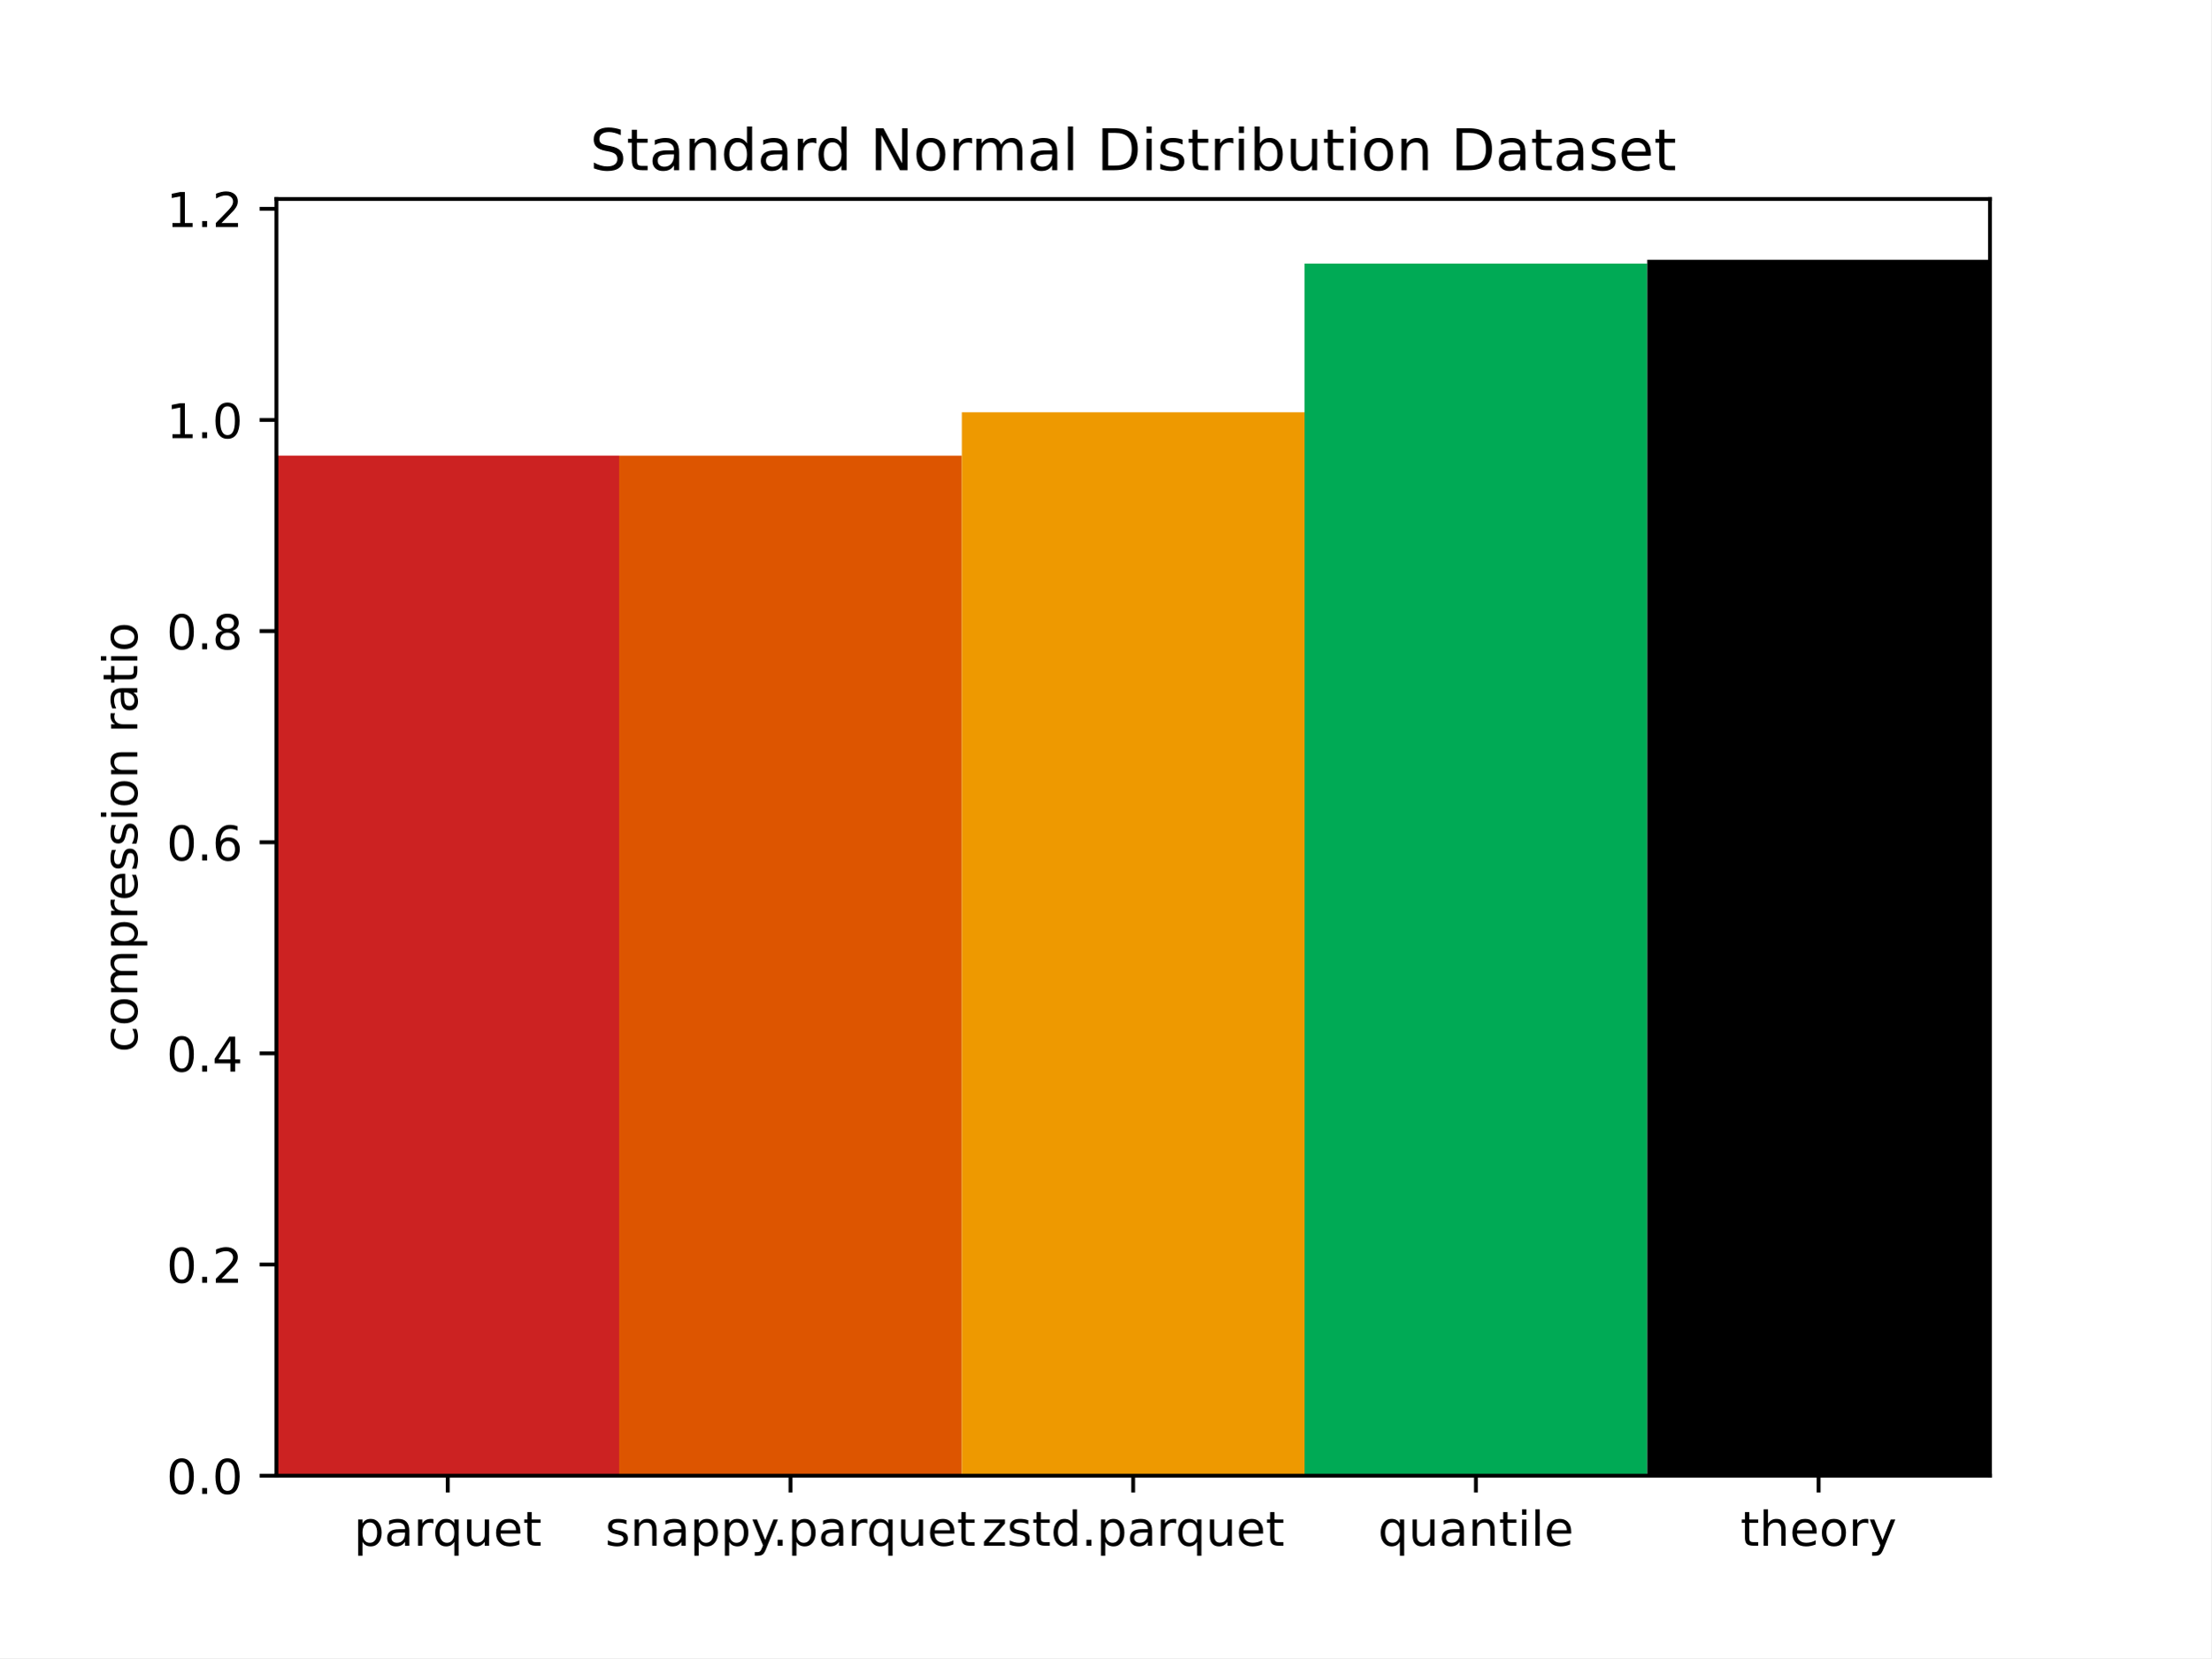
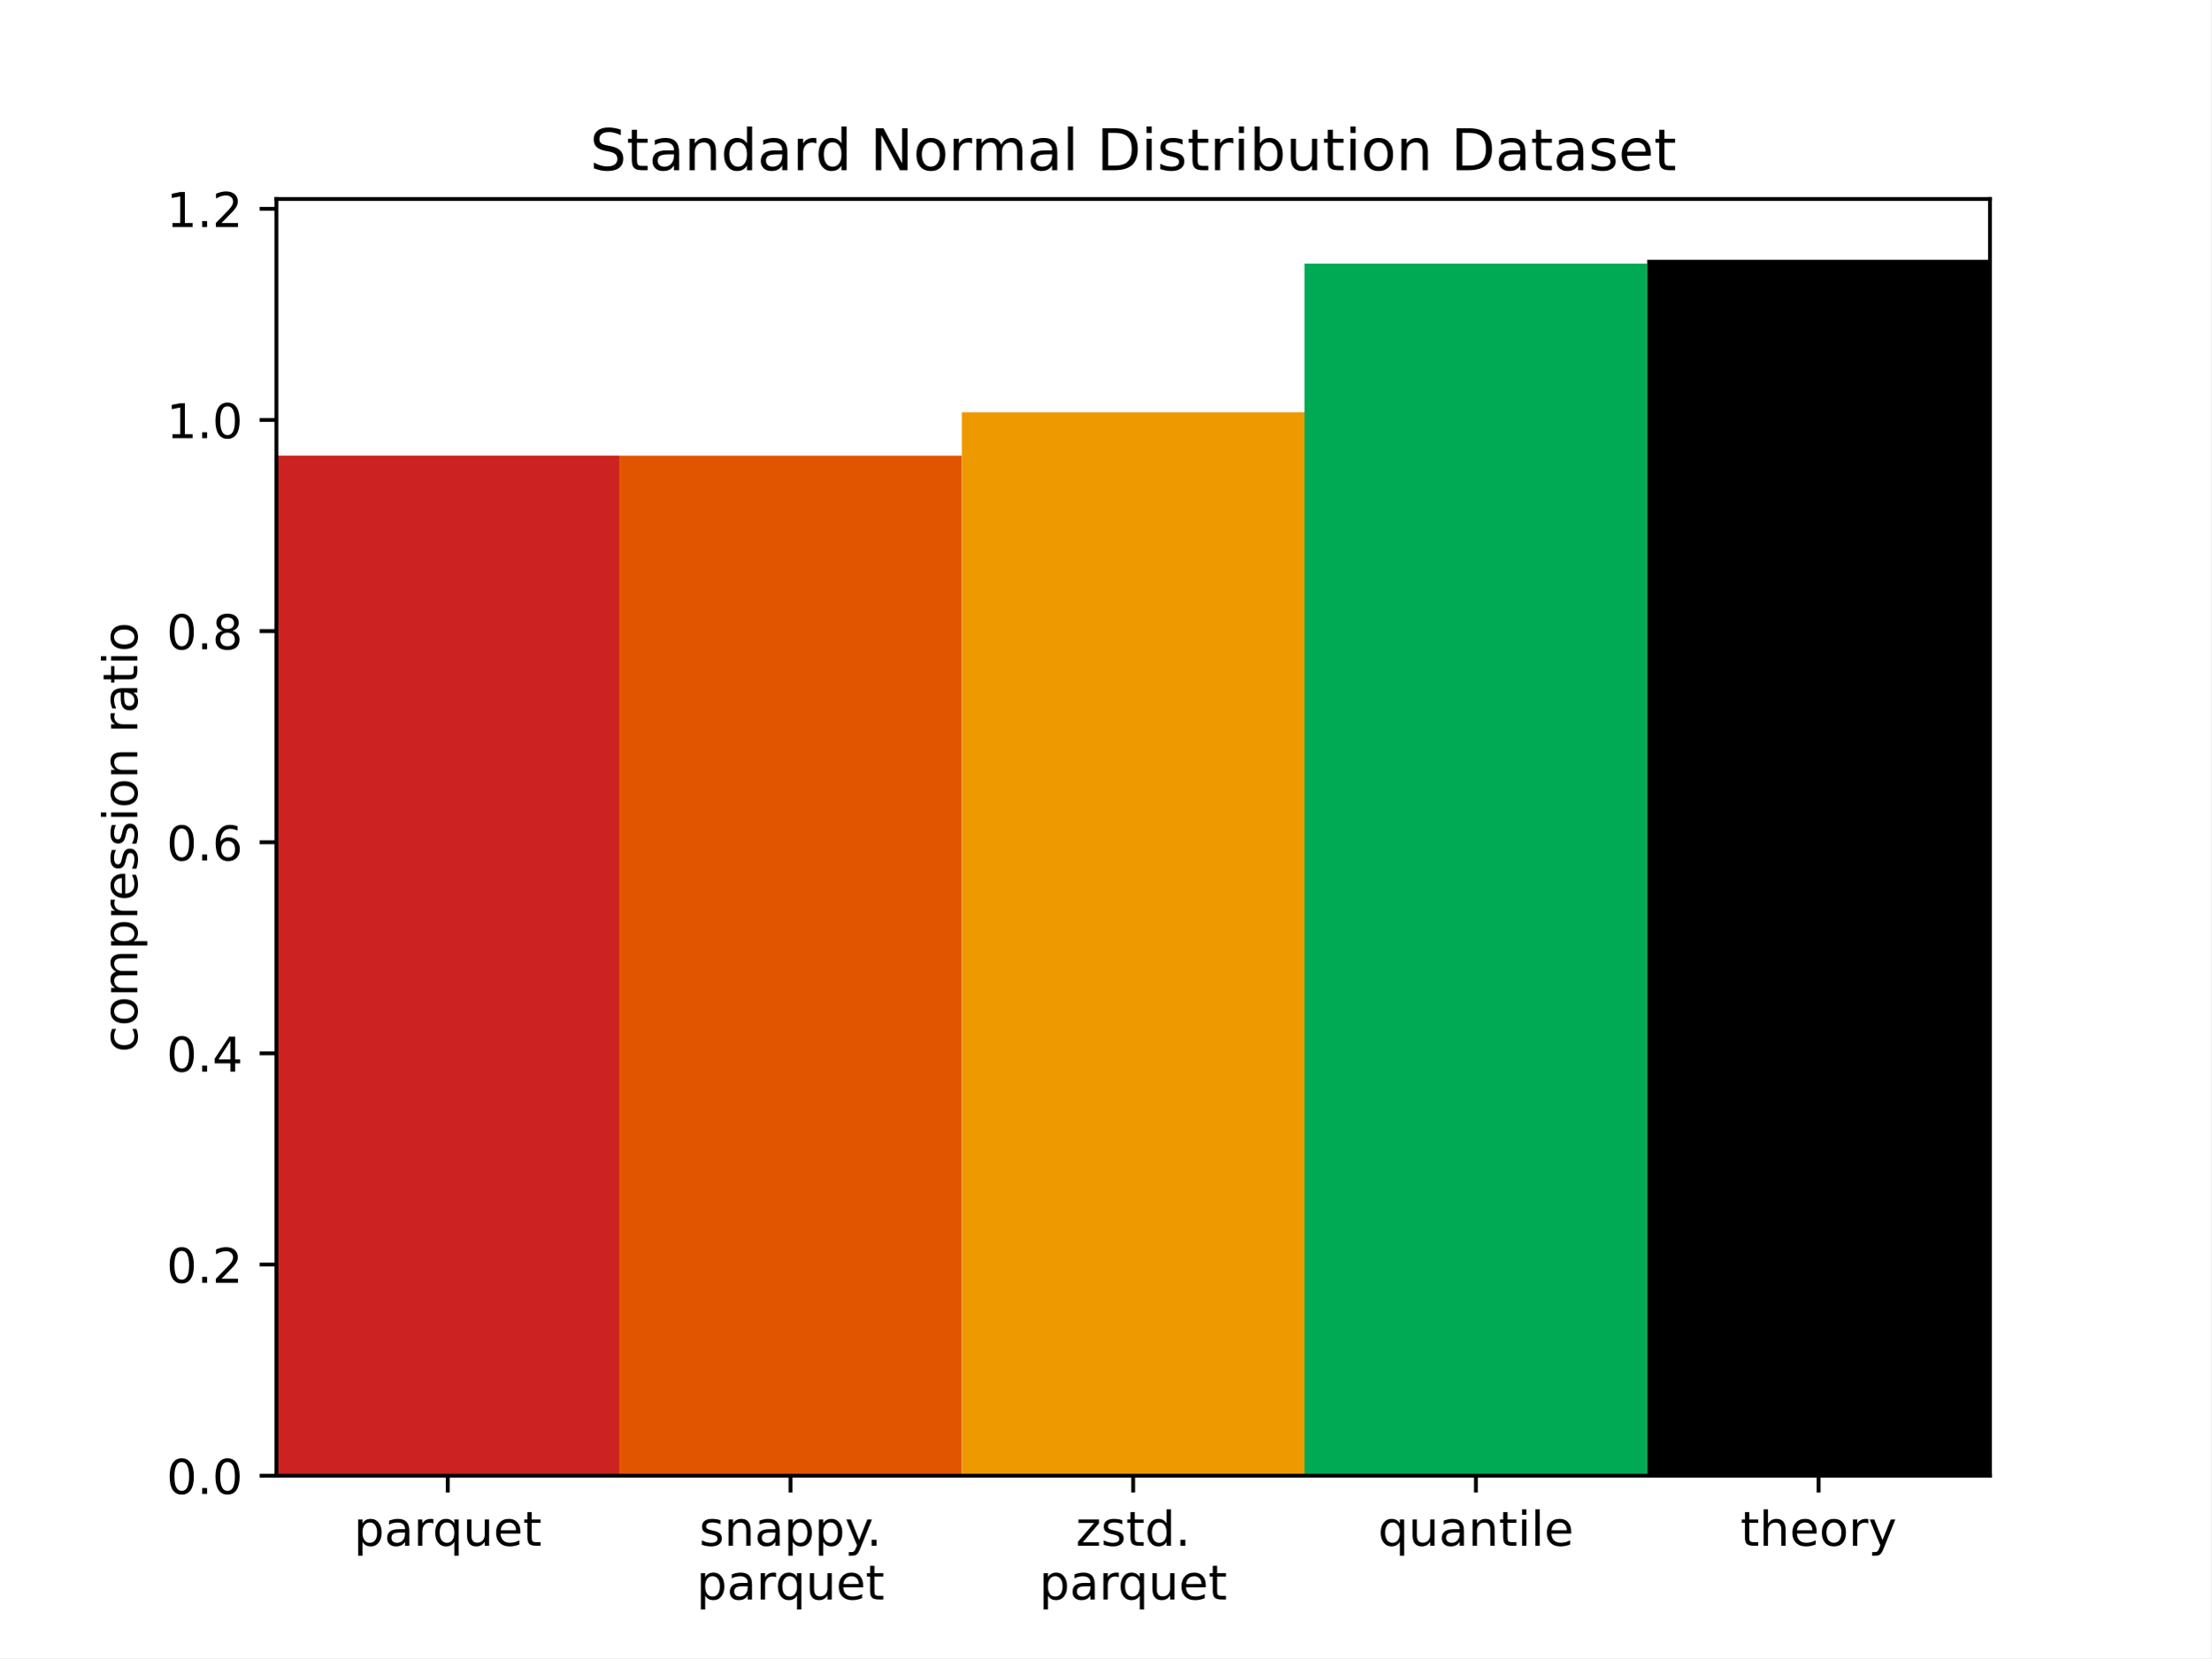
<svg xmlns="http://www.w3.org/2000/svg" xmlns:xlink="http://www.w3.org/1999/xlink" height="345.6pt" version="1.1" viewBox="0 0 460.8 345.6" width="460.8pt">
  <defs>
    <style type="text/css">*{stroke-linecap:butt;stroke-linejoin:round;}</style>
  </defs>
  <g id="figure_1">
    <g id="patch_1">
      <path d="M 0 345.6  L 460.8 345.6  L 460.8 0  L 0 0  z " style="fill:#ffffff;" />
    </g>
    <g id="axes_1">
      <g id="patch_2">
        <path d="M 57.6 307.584  L 414.72 307.584  L 414.72 41.472  L 57.6 41.472  z " style="fill:#ffffff;" />
      </g>
      <g id="patch_3">
-         <path clip-path="url(#p493ac0813d)" d="M 57.6 307.584  L 129.024 307.584  L 129.024 94.965  L 57.6 94.965  z " style="fill:#cc2222;" />
+         <path clip-path="url(#pa36505d671)" d="M 57.6 307.584  L 129.024 307.584  L 129.024 94.965  L 57.6 94.965  z " style="fill:#cc2222;" />
      </g>
      <g id="patch_4">
-         <path clip-path="url(#p493ac0813d)" d="M 129.024 307.584  L 200.448 307.584  L 200.448 94.976  L 129.024 94.976  z " style="fill:#dd5500;" />
+         <path clip-path="url(#pa36505d671)" d="M 129.024 307.584  L 200.448 307.584  L 200.448 94.976  L 129.024 94.976  z " style="fill:#e25500;" />
      </g>
      <g id="patch_5">
-         <path clip-path="url(#p493ac0813d)" d="M 200.448 307.584  L 271.872 307.584  L 271.872 85.926  L 200.448 85.926  z " style="fill:#ee9900;" />
+         <path clip-path="url(#pa36505d671)" d="M 200.448 307.584  L 271.872 307.584  L 271.872 85.926  L 200.448 85.926  z " style="fill:#ee9900;" />
      </g>
      <g id="patch_6">
-         <path clip-path="url(#p493ac0813d)" d="M 271.872 307.584  L 343.296 307.584  L 343.296 54.935  L 271.872 54.935  z " style="fill:#00aa55;" />
+         <path clip-path="url(#pa36505d671)" d="M 271.872 307.584  L 343.296 307.584  L 343.296 54.935  L 271.872 54.935  z " style="fill:#00aa55;" />
      </g>
      <g id="patch_7">
-         <path clip-path="url(#p493ac0813d)" d="M 343.296 307.584  L 414.72 307.584  L 414.72 54.144  L 343.296 54.144  z " />
+         <path clip-path="url(#pa36505d671)" d="M 343.296 307.584  L 414.72 307.584  L 414.72 54.144  L 343.296 54.144  z " />
      </g>
      <g id="matplotlib.axis_1">
        <g id="xtick_1">
          <g id="line2d_1">
            <defs>
-               <path d="M 0 0  L 0 3.5  " id="m057d78d109" style="stroke:#000000;stroke-width:0.8;" />
+               <path d="M 0 0  L 0 3.5  " id="m74cb3cf1ca" style="stroke:#000000;stroke-width:0.8;" />
            </defs>
            <g>
-               <use style="stroke:#000000;stroke-width:0.8;" x="93.312" xlink:href="#m057d78d109" y="307.584" />
+               <use style="stroke:#000000;stroke-width:0.8;" x="93.312" xlink:href="#m74cb3cf1ca" y="307.584" />
            </g>
          </g>
          <g id="text_1">
            <g transform="translate(73.72606 322.1824)scale(0.1 -0.1)">
              <defs>
                <path d="M 18.109 8.203  L 18.109 -20.797  L 9.078 -20.797  L 9.078 54.688  L 18.109 54.688  L 18.109 46.391  Q 20.953 51.266 25.266 53.625  Q 29.594 56 35.594 56  Q 45.562 56 51.781 48.094  Q 58.016 40.188 58.016 27.297  Q 58.016 14.406 51.781 6.484  Q 45.562 -1.422 35.594 -1.422  Q 29.594 -1.422 25.266 0.953  Q 20.953 3.328 18.109 8.203  z M 48.688 27.297  Q 48.688 37.203 44.609 42.844  Q 40.531 48.484 33.406 48.484  Q 26.266 48.484 22.188 42.844  Q 18.109 37.203 18.109 27.297  Q 18.109 17.391 22.188 11.75  Q 26.266 6.109 33.406 6.109  Q 40.531 6.109 44.609 11.75  Q 48.688 17.391 48.688 27.297  z " id="DejaVuSans-112" />
                <path d="M 34.281 27.484  Q 23.391 27.484 19.188 25  Q 14.984 22.516 14.984 16.5  Q 14.984 11.719 18.141 8.906  Q 21.297 6.109 26.703 6.109  Q 34.188 6.109 38.703 11.406  Q 43.219 16.703 43.219 25.484  L 43.219 27.484  z M 52.203 31.203  L 52.203 0  L 43.219 0  L 43.219 8.297  Q 40.141 3.328 35.547 0.953  Q 30.953 -1.422 24.312 -1.422  Q 15.922 -1.422 10.953 3.297  Q 6 8.016 6 15.922  Q 6 25.141 12.172 29.828  Q 18.359 34.516 30.609 34.516  L 43.219 34.516  L 43.219 35.406  Q 43.219 41.609 39.141 45  Q 35.062 48.391 27.688 48.391  Q 23 48.391 18.547 47.266  Q 14.109 46.141 10.016 43.891  L 10.016 52.203  Q 14.938 54.109 19.578 55.047  Q 24.219 56 28.609 56  Q 40.484 56 46.344 49.844  Q 52.203 43.703 52.203 31.203  z " id="DejaVuSans-97" />
                <path d="M 41.109 46.297  Q 39.594 47.172 37.812 47.578  Q 36.031 48 33.891 48  Q 26.266 48 22.188 43.047  Q 18.109 38.094 18.109 28.812  L 18.109 0  L 9.078 0  L 9.078 54.688  L 18.109 54.688  L 18.109 46.188  Q 20.953 51.172 25.484 53.578  Q 30.031 56 36.531 56  Q 37.453 56 38.578 55.875  Q 39.703 55.766 41.062 55.516  z " id="DejaVuSans-114" />
                <path d="M 14.797 27.297  Q 14.797 17.391 18.875 11.75  Q 22.953 6.109 30.078 6.109  Q 37.203 6.109 41.297 11.75  Q 45.406 17.391 45.406 27.297  Q 45.406 37.203 41.297 42.844  Q 37.203 48.484 30.078 48.484  Q 22.953 48.484 18.875 42.844  Q 14.797 37.203 14.797 27.297  z M 45.406 8.203  Q 42.578 3.328 38.25 0.953  Q 33.938 -1.422 27.875 -1.422  Q 17.969 -1.422 11.734 6.484  Q 5.516 14.406 5.516 27.297  Q 5.516 40.188 11.734 48.094  Q 17.969 56 27.875 56  Q 33.938 56 38.25 53.625  Q 42.578 51.266 45.406 46.391  L 45.406 54.688  L 54.391 54.688  L 54.391 -20.797  L 45.406 -20.797  z " id="DejaVuSans-113" />
                <path d="M 8.5 21.578  L 8.5 54.688  L 17.484 54.688  L 17.484 21.922  Q 17.484 14.156 20.5 10.266  Q 23.531 6.391 29.594 6.391  Q 36.859 6.391 41.078 11.031  Q 45.312 15.672 45.312 23.688  L 45.312 54.688  L 54.297 54.688  L 54.297 0  L 45.312 0  L 45.312 8.406  Q 42.047 3.422 37.719 1  Q 33.406 -1.422 27.688 -1.422  Q 18.266 -1.422 13.375 4.438  Q 8.5 10.297 8.5 21.578  z M 31.109 56  z " id="DejaVuSans-117" />
                <path d="M 56.203 29.594  L 56.203 25.203  L 14.891 25.203  Q 15.484 15.922 20.484 11.062  Q 25.484 6.203 34.422 6.203  Q 39.594 6.203 44.453 7.469  Q 49.312 8.734 54.109 11.281  L 54.109 2.781  Q 49.266 0.734 44.188 -0.344  Q 39.109 -1.422 33.891 -1.422  Q 20.797 -1.422 13.156 6.188  Q 5.516 13.812 5.516 26.812  Q 5.516 40.234 12.766 48.109  Q 20.016 56 32.328 56  Q 43.359 56 49.781 48.891  Q 56.203 41.797 56.203 29.594  z M 47.219 32.234  Q 47.125 39.594 43.094 43.984  Q 39.062 48.391 32.422 48.391  Q 24.906 48.391 20.391 44.141  Q 15.875 39.891 15.188 32.172  z " id="DejaVuSans-101" />
                <path d="M 18.312 70.219  L 18.312 54.688  L 36.812 54.688  L 36.812 47.703  L 18.312 47.703  L 18.312 18.016  Q 18.312 11.328 20.141 9.422  Q 21.969 7.516 27.594 7.516  L 36.812 7.516  L 36.812 0  L 27.594 0  Q 17.188 0 13.234 3.875  Q 9.281 7.766 9.281 18.016  L 9.281 47.703  L 2.688 47.703  L 2.688 54.688  L 9.281 54.688  L 9.281 70.219  z " id="DejaVuSans-116" />
              </defs>
              <use xlink:href="#DejaVuSans-112" />
              <use x="63.477" xlink:href="#DejaVuSans-97" />
              <use x="124.756" xlink:href="#DejaVuSans-114" />
              <use x="164.119" xlink:href="#DejaVuSans-113" />
              <use x="227.596" xlink:href="#DejaVuSans-117" />
              <use x="290.975" xlink:href="#DejaVuSans-101" />
              <use x="352.498" xlink:href="#DejaVuSans-116" />
            </g>
          </g>
        </g>
        <g id="xtick_2">
          <g id="line2d_2">
            <g>
-               <use style="stroke:#000000;stroke-width:0.8;" x="164.736" xlink:href="#m057d78d109" y="307.584" />
+               <use style="stroke:#000000;stroke-width:0.8;" x="164.736" xlink:href="#m74cb3cf1ca" y="307.584" />
            </g>
          </g>
          <g id="text_2">
-             <g transform="translate(126.1282 322.1824)scale(0.1 -0.1)">
+             <g transform="translate(145.7141 322.1824)scale(0.1 -0.1)">
              <defs>
                <path d="M 44.281 53.078  L 44.281 44.578  Q 40.484 46.531 36.375 47.5  Q 32.281 48.484 27.875 48.484  Q 21.188 48.484 17.844 46.438  Q 14.5 44.391 14.5 40.281  Q 14.5 37.156 16.891 35.375  Q 19.281 33.594 26.516 31.984  L 29.594 31.297  Q 39.156 29.25 43.188 25.516  Q 47.219 21.781 47.219 15.094  Q 47.219 7.469 41.188 3.016  Q 35.156 -1.422 24.609 -1.422  Q 20.219 -1.422 15.453 -0.562  Q 10.688 0.297 5.422 2  L 5.422 11.281  Q 10.406 8.688 15.234 7.391  Q 20.062 6.109 24.812 6.109  Q 31.156 6.109 34.562 8.281  Q 37.984 10.453 37.984 14.406  Q 37.984 18.062 35.516 20.016  Q 33.062 21.969 24.703 23.781  L 21.578 24.516  Q 13.234 26.266 9.516 29.906  Q 5.812 33.547 5.812 39.891  Q 5.812 47.609 11.281 51.797  Q 16.75 56 26.812 56  Q 31.781 56 36.172 55.266  Q 40.578 54.547 44.281 53.078  z " id="DejaVuSans-115" />
                <path d="M 54.891 33.016  L 54.891 0  L 45.906 0  L 45.906 32.719  Q 45.906 40.484 42.875 44.328  Q 39.844 48.188 33.797 48.188  Q 26.516 48.188 22.312 43.547  Q 18.109 38.922 18.109 30.906  L 18.109 0  L 9.078 0  L 9.078 54.688  L 18.109 54.688  L 18.109 46.188  Q 21.344 51.125 25.703 53.562  Q 30.078 56 35.797 56  Q 45.219 56 50.047 50.172  Q 54.891 44.344 54.891 33.016  z " id="DejaVuSans-110" />
                <path d="M 32.172 -5.078  Q 28.375 -14.844 24.75 -17.812  Q 21.141 -20.797 15.094 -20.797  L 7.906 -20.797  L 7.906 -13.281  L 13.188 -13.281  Q 16.891 -13.281 18.938 -11.516  Q 21 -9.766 23.484 -3.219  L 25.094 0.875  L 2.984 54.688  L 12.5 54.688  L 29.594 11.922  L 46.688 54.688  L 56.203 54.688  z " id="DejaVuSans-121" />
                <path d="M 10.688 12.406  L 21 12.406  L 21 0  L 10.688 0  z " id="DejaVuSans-46" />
              </defs>
              <use xlink:href="#DejaVuSans-115" />
              <use x="52.1" xlink:href="#DejaVuSans-110" />
              <use x="115.479" xlink:href="#DejaVuSans-97" />
              <use x="176.758" xlink:href="#DejaVuSans-112" />
              <use x="240.234" xlink:href="#DejaVuSans-112" />
              <use x="303.711" xlink:href="#DejaVuSans-121" />
              <use x="348.641" xlink:href="#DejaVuSans-46" />
-               <use x="380.428" xlink:href="#DejaVuSans-112" />
-               <use x="443.904" xlink:href="#DejaVuSans-97" />
-               <use x="505.184" xlink:href="#DejaVuSans-114" />
-               <use x="544.547" xlink:href="#DejaVuSans-113" />
-               <use x="608.023" xlink:href="#DejaVuSans-117" />
-               <use x="671.402" xlink:href="#DejaVuSans-101" />
-               <use x="732.926" xlink:href="#DejaVuSans-116" />
+             </g>
+             <g transform="translate(145.1501 333.3802)scale(0.1 -0.1)">
+               <use xlink:href="#DejaVuSans-112" />
+               <use x="63.477" xlink:href="#DejaVuSans-97" />
+               <use x="124.756" xlink:href="#DejaVuSans-114" />
+               <use x="164.119" xlink:href="#DejaVuSans-113" />
+               <use x="227.596" xlink:href="#DejaVuSans-117" />
+               <use x="290.975" xlink:href="#DejaVuSans-101" />
+               <use x="352.498" xlink:href="#DejaVuSans-116" />
            </g>
          </g>
        </g>
        <g id="xtick_3">
          <g id="line2d_3">
            <g>
-               <use style="stroke:#000000;stroke-width:0.8;" x="236.16" xlink:href="#m057d78d109" y="307.584" />
+               <use style="stroke:#000000;stroke-width:0.8;" x="236.16" xlink:href="#m74cb3cf1ca" y="307.584" />
            </g>
          </g>
          <g id="text_3">
-             <g transform="translate(204.6217 322.1824)scale(0.1 -0.1)">
+             <g transform="translate(224.2077 322.1824)scale(0.1 -0.1)">
              <defs>
                <path d="M 5.516 54.688  L 48.188 54.688  L 48.188 46.484  L 14.406 7.172  L 48.188 7.172  L 48.188 0  L 4.297 0  L 4.297 8.203  L 38.094 47.516  L 5.516 47.516  z " id="DejaVuSans-122" />
                <path d="M 45.406 46.391  L 45.406 75.984  L 54.391 75.984  L 54.391 0  L 45.406 0  L 45.406 8.203  Q 42.578 3.328 38.25 0.953  Q 33.938 -1.422 27.875 -1.422  Q 17.969 -1.422 11.734 6.484  Q 5.516 14.406 5.516 27.297  Q 5.516 40.188 11.734 48.094  Q 17.969 56 27.875 56  Q 33.938 56 38.25 53.625  Q 42.578 51.266 45.406 46.391  z M 14.797 27.297  Q 14.797 17.391 18.875 11.75  Q 22.953 6.109 30.078 6.109  Q 37.203 6.109 41.297 11.75  Q 45.406 17.391 45.406 27.297  Q 45.406 37.203 41.297 42.844  Q 37.203 48.484 30.078 48.484  Q 22.953 48.484 18.875 42.844  Q 14.797 37.203 14.797 27.297  z " id="DejaVuSans-100" />
              </defs>
              <use xlink:href="#DejaVuSans-122" />
              <use x="52.49" xlink:href="#DejaVuSans-115" />
              <use x="104.59" xlink:href="#DejaVuSans-116" />
              <use x="143.799" xlink:href="#DejaVuSans-100" />
              <use x="207.275" xlink:href="#DejaVuSans-46" />
-               <use x="239.062" xlink:href="#DejaVuSans-112" />
-               <use x="302.539" xlink:href="#DejaVuSans-97" />
-               <use x="363.818" xlink:href="#DejaVuSans-114" />
-               <use x="403.182" xlink:href="#DejaVuSans-113" />
-               <use x="466.658" xlink:href="#DejaVuSans-117" />
-               <use x="530.037" xlink:href="#DejaVuSans-101" />
-               <use x="591.561" xlink:href="#DejaVuSans-116" />
+             </g>
+             <g transform="translate(216.5741 333.3802)scale(0.1 -0.1)">
+               <use xlink:href="#DejaVuSans-112" />
+               <use x="63.477" xlink:href="#DejaVuSans-97" />
+               <use x="124.756" xlink:href="#DejaVuSans-114" />
+               <use x="164.119" xlink:href="#DejaVuSans-113" />
+               <use x="227.596" xlink:href="#DejaVuSans-117" />
+               <use x="290.975" xlink:href="#DejaVuSans-101" />
+               <use x="352.498" xlink:href="#DejaVuSans-116" />
            </g>
          </g>
        </g>
        <g id="xtick_4">
          <g id="line2d_4">
            <g>
-               <use style="stroke:#000000;stroke-width:0.8;" x="307.584" xlink:href="#m057d78d109" y="307.584" />
+               <use style="stroke:#000000;stroke-width:0.8;" x="307.584" xlink:href="#m74cb3cf1ca" y="307.584" />
            </g>
          </g>
          <g id="text_4">
            <g transform="translate(287.1934 322.1824)scale(0.1 -0.1)">
              <defs>
                <path d="M 9.422 54.688  L 18.406 54.688  L 18.406 0  L 9.422 0  z M 9.422 75.984  L 18.406 75.984  L 18.406 64.594  L 9.422 64.594  z " id="DejaVuSans-105" />
                <path d="M 9.422 75.984  L 18.406 75.984  L 18.406 0  L 9.422 0  z " id="DejaVuSans-108" />
              </defs>
              <use xlink:href="#DejaVuSans-113" />
              <use x="63.477" xlink:href="#DejaVuSans-117" />
              <use x="126.855" xlink:href="#DejaVuSans-97" />
              <use x="188.135" xlink:href="#DejaVuSans-110" />
              <use x="251.514" xlink:href="#DejaVuSans-116" />
              <use x="290.723" xlink:href="#DejaVuSans-105" />
              <use x="318.506" xlink:href="#DejaVuSans-108" />
              <use x="346.289" xlink:href="#DejaVuSans-101" />
            </g>
          </g>
        </g>
        <g id="xtick_5">
          <g id="line2d_5">
            <g>
-               <use style="stroke:#000000;stroke-width:0.8;" x="379.008" xlink:href="#m057d78d109" y="307.584" />
+               <use style="stroke:#000000;stroke-width:0.8;" x="379.008" xlink:href="#m74cb3cf1ca" y="307.584" />
            </g>
          </g>
          <g id="text_5">
            <g transform="translate(362.7283 322.1824)scale(0.1 -0.1)">
              <defs>
                <path d="M 54.891 33.016  L 54.891 0  L 45.906 0  L 45.906 32.719  Q 45.906 40.484 42.875 44.328  Q 39.844 48.188 33.797 48.188  Q 26.516 48.188 22.312 43.547  Q 18.109 38.922 18.109 30.906  L 18.109 0  L 9.078 0  L 9.078 75.984  L 18.109 75.984  L 18.109 46.188  Q 21.344 51.125 25.703 53.562  Q 30.078 56 35.797 56  Q 45.219 56 50.047 50.172  Q 54.891 44.344 54.891 33.016  z " id="DejaVuSans-104" />
                <path d="M 30.609 48.391  Q 23.391 48.391 19.188 42.75  Q 14.984 37.109 14.984 27.297  Q 14.984 17.484 19.156 11.844  Q 23.344 6.203 30.609 6.203  Q 37.797 6.203 41.984 11.859  Q 46.188 17.531 46.188 27.297  Q 46.188 37.016 41.984 42.703  Q 37.797 48.391 30.609 48.391  z M 30.609 56  Q 42.328 56 49.016 48.375  Q 55.719 40.766 55.719 27.297  Q 55.719 13.875 49.016 6.219  Q 42.328 -1.422 30.609 -1.422  Q 18.844 -1.422 12.172 6.219  Q 5.516 13.875 5.516 27.297  Q 5.516 40.766 12.172 48.375  Q 18.844 56 30.609 56  z " id="DejaVuSans-111" />
              </defs>
              <use xlink:href="#DejaVuSans-116" />
              <use x="39.209" xlink:href="#DejaVuSans-104" />
              <use x="102.588" xlink:href="#DejaVuSans-101" />
              <use x="164.111" xlink:href="#DejaVuSans-111" />
              <use x="225.293" xlink:href="#DejaVuSans-114" />
              <use x="266.406" xlink:href="#DejaVuSans-121" />
            </g>
          </g>
        </g>
      </g>
      <g id="matplotlib.axis_2">
        <g id="ytick_1">
          <g id="line2d_6">
            <defs>
-               <path d="M 0 0  L -3.5 0  " id="mc33a424acd" style="stroke:#000000;stroke-width:0.8;" />
+               <path d="M 0 0  L -3.5 0  " id="m066dab6c66" style="stroke:#000000;stroke-width:0.8;" />
            </defs>
            <g>
-               <use style="stroke:#000000;stroke-width:0.8;" x="57.6" xlink:href="#mc33a424acd" y="307.584" />
+               <use style="stroke:#000000;stroke-width:0.8;" x="57.6" xlink:href="#m066dab6c66" y="307.584" />
            </g>
          </g>
          <g id="text_6">
            <g transform="translate(34.69687 311.3832)scale(0.1 -0.1)">
              <defs>
                <path d="M 31.781 66.406  Q 24.172 66.406 20.328 58.906  Q 16.5 51.422 16.5 36.375  Q 16.5 21.391 20.328 13.891  Q 24.172 6.391 31.781 6.391  Q 39.453 6.391 43.281 13.891  Q 47.125 21.391 47.125 36.375  Q 47.125 51.422 43.281 58.906  Q 39.453 66.406 31.781 66.406  z M 31.781 74.219  Q 44.047 74.219 50.516 64.516  Q 56.984 54.828 56.984 36.375  Q 56.984 17.969 50.516 8.266  Q 44.047 -1.422 31.781 -1.422  Q 19.531 -1.422 13.062 8.266  Q 6.594 17.969 6.594 36.375  Q 6.594 54.828 13.062 64.516  Q 19.531 74.219 31.781 74.219  z " id="DejaVuSans-48" />
              </defs>
              <use xlink:href="#DejaVuSans-48" />
              <use x="63.623" xlink:href="#DejaVuSans-46" />
              <use x="95.41" xlink:href="#DejaVuSans-48" />
            </g>
          </g>
        </g>
        <g id="ytick_2">
          <g id="line2d_7">
            <g>
-               <use style="stroke:#000000;stroke-width:0.8;" x="57.6" xlink:href="#mc33a424acd" y="263.572" />
+               <use style="stroke:#000000;stroke-width:0.8;" x="57.6" xlink:href="#m066dab6c66" y="263.572" />
            </g>
          </g>
          <g id="text_7">
            <g transform="translate(34.69687 267.3714)scale(0.1 -0.1)">
              <defs>
                <path d="M 19.188 8.297  L 53.609 8.297  L 53.609 0  L 7.328 0  L 7.328 8.297  Q 12.938 14.109 22.625 23.891  Q 32.328 33.688 34.812 36.531  Q 39.547 41.844 41.422 45.531  Q 43.312 49.219 43.312 52.781  Q 43.312 58.594 39.234 62.25  Q 35.156 65.922 28.609 65.922  Q 23.969 65.922 18.812 64.312  Q 13.672 62.703 7.812 59.422  L 7.812 69.391  Q 13.766 71.781 18.938 73  Q 24.125 74.219 28.422 74.219  Q 39.75 74.219 46.484 68.547  Q 53.219 62.891 53.219 53.422  Q 53.219 48.922 51.531 44.891  Q 49.859 40.875 45.406 35.406  Q 44.188 33.984 37.641 27.219  Q 31.109 20.453 19.188 8.297  z " id="DejaVuSans-50" />
              </defs>
              <use xlink:href="#DejaVuSans-48" />
              <use x="63.623" xlink:href="#DejaVuSans-46" />
              <use x="95.41" xlink:href="#DejaVuSans-50" />
            </g>
          </g>
        </g>
        <g id="ytick_3">
          <g id="line2d_8">
            <g>
-               <use style="stroke:#000000;stroke-width:0.8;" x="57.6" xlink:href="#mc33a424acd" y="219.56" />
+               <use style="stroke:#000000;stroke-width:0.8;" x="57.6" xlink:href="#m066dab6c66" y="219.56" />
            </g>
          </g>
          <g id="text_8">
            <g transform="translate(34.69687 223.3596)scale(0.1 -0.1)">
              <defs>
                <path d="M 37.797 64.312  L 12.891 25.391  L 37.797 25.391  z M 35.203 72.906  L 47.609 72.906  L 47.609 25.391  L 58.016 25.391  L 58.016 17.188  L 47.609 17.188  L 47.609 0  L 37.797 0  L 37.797 17.188  L 4.891 17.188  L 4.891 26.703  z " id="DejaVuSans-52" />
              </defs>
              <use xlink:href="#DejaVuSans-48" />
              <use x="63.623" xlink:href="#DejaVuSans-46" />
              <use x="95.41" xlink:href="#DejaVuSans-52" />
            </g>
          </g>
        </g>
        <g id="ytick_4">
          <g id="line2d_9">
            <g>
-               <use style="stroke:#000000;stroke-width:0.8;" x="57.6" xlink:href="#mc33a424acd" y="175.549" />
+               <use style="stroke:#000000;stroke-width:0.8;" x="57.6" xlink:href="#m066dab6c66" y="175.549" />
            </g>
          </g>
          <g id="text_9">
            <g transform="translate(34.69687 179.3477)scale(0.1 -0.1)">
              <defs>
                <path d="M 33.016 40.375  Q 26.375 40.375 22.484 35.828  Q 18.609 31.297 18.609 23.391  Q 18.609 15.531 22.484 10.953  Q 26.375 6.391 33.016 6.391  Q 39.656 6.391 43.531 10.953  Q 47.406 15.531 47.406 23.391  Q 47.406 31.297 43.531 35.828  Q 39.656 40.375 33.016 40.375  z M 52.594 71.297  L 52.594 62.312  Q 48.875 64.062 45.094 64.984  Q 41.312 65.922 37.594 65.922  Q 27.828 65.922 22.672 59.328  Q 17.531 52.734 16.797 39.406  Q 19.672 43.656 24.016 45.922  Q 28.375 48.188 33.594 48.188  Q 44.578 48.188 50.953 41.516  Q 57.328 34.859 57.328 23.391  Q 57.328 12.156 50.688 5.359  Q 44.047 -1.422 33.016 -1.422  Q 20.359 -1.422 13.672 8.266  Q 6.984 17.969 6.984 36.375  Q 6.984 53.656 15.188 63.938  Q 23.391 74.219 37.203 74.219  Q 40.922 74.219 44.703 73.484  Q 48.484 72.75 52.594 71.297  z " id="DejaVuSans-54" />
              </defs>
              <use xlink:href="#DejaVuSans-48" />
              <use x="63.623" xlink:href="#DejaVuSans-46" />
              <use x="95.41" xlink:href="#DejaVuSans-54" />
            </g>
          </g>
        </g>
        <g id="ytick_5">
          <g id="line2d_10">
            <g>
-               <use style="stroke:#000000;stroke-width:0.8;" x="57.6" xlink:href="#mc33a424acd" y="131.537" />
+               <use style="stroke:#000000;stroke-width:0.8;" x="57.6" xlink:href="#m066dab6c66" y="131.537" />
            </g>
          </g>
          <g id="text_10">
            <g transform="translate(34.69687 135.3359)scale(0.1 -0.1)">
              <defs>
                <path d="M 31.781 34.625  Q 24.75 34.625 20.719 30.859  Q 16.703 27.094 16.703 20.516  Q 16.703 13.922 20.719 10.156  Q 24.75 6.391 31.781 6.391  Q 38.812 6.391 42.859 10.172  Q 46.922 13.969 46.922 20.516  Q 46.922 27.094 42.891 30.859  Q 38.875 34.625 31.781 34.625  z M 21.922 38.812  Q 15.578 40.375 12.031 44.719  Q 8.5 49.078 8.5 55.328  Q 8.5 64.062 14.719 69.141  Q 20.953 74.219 31.781 74.219  Q 42.672 74.219 48.875 69.141  Q 55.078 64.062 55.078 55.328  Q 55.078 49.078 51.531 44.719  Q 48 40.375 41.703 38.812  Q 48.828 37.156 52.797 32.312  Q 56.781 27.484 56.781 20.516  Q 56.781 9.906 50.312 4.234  Q 43.844 -1.422 31.781 -1.422  Q 19.734 -1.422 13.25 4.234  Q 6.781 9.906 6.781 20.516  Q 6.781 27.484 10.781 32.312  Q 14.797 37.156 21.922 38.812  z M 18.312 54.391  Q 18.312 48.734 21.844 45.562  Q 25.391 42.391 31.781 42.391  Q 38.141 42.391 41.719 45.562  Q 45.312 48.734 45.312 54.391  Q 45.312 60.062 41.719 63.234  Q 38.141 66.406 31.781 66.406  Q 25.391 66.406 21.844 63.234  Q 18.312 60.062 18.312 54.391  z " id="DejaVuSans-56" />
              </defs>
              <use xlink:href="#DejaVuSans-48" />
              <use x="63.623" xlink:href="#DejaVuSans-46" />
              <use x="95.41" xlink:href="#DejaVuSans-56" />
            </g>
          </g>
        </g>
        <g id="ytick_6">
          <g id="line2d_11">
            <g>
-               <use style="stroke:#000000;stroke-width:0.8;" x="57.6" xlink:href="#mc33a424acd" y="87.525" />
+               <use style="stroke:#000000;stroke-width:0.8;" x="57.6" xlink:href="#m066dab6c66" y="87.525" />
            </g>
          </g>
          <g id="text_11">
            <g transform="translate(34.69687 91.32406)scale(0.1 -0.1)">
              <defs>
                <path d="M 12.406 8.297  L 28.516 8.297  L 28.516 63.922  L 10.984 60.406  L 10.984 69.391  L 28.422 72.906  L 38.281 72.906  L 38.281 8.297  L 54.391 8.297  L 54.391 0  L 12.406 0  z " id="DejaVuSans-49" />
              </defs>
              <use xlink:href="#DejaVuSans-49" />
              <use x="63.623" xlink:href="#DejaVuSans-46" />
              <use x="95.41" xlink:href="#DejaVuSans-48" />
            </g>
          </g>
        </g>
        <g id="ytick_7">
          <g id="line2d_12">
            <g>
-               <use style="stroke:#000000;stroke-width:0.8;" x="57.6" xlink:href="#mc33a424acd" y="43.513" />
+               <use style="stroke:#000000;stroke-width:0.8;" x="57.6" xlink:href="#m066dab6c66" y="43.513" />
            </g>
          </g>
          <g id="text_12">
            <g transform="translate(34.69687 47.31222)scale(0.1 -0.1)">
              <use xlink:href="#DejaVuSans-49" />
              <use x="63.623" xlink:href="#DejaVuSans-46" />
              <use x="95.41" xlink:href="#DejaVuSans-50" />
            </g>
          </g>
        </g>
        <g id="text_13">
          <g transform="translate(28.61719 219.3444)rotate(-90)scale(0.1 -0.1)">
            <defs>
              <path d="M 48.781 52.594  L 48.781 44.188  Q 44.969 46.297 41.141 47.344  Q 37.312 48.391 33.406 48.391  Q 24.656 48.391 19.812 42.844  Q 14.984 37.312 14.984 27.297  Q 14.984 17.281 19.812 11.734  Q 24.656 6.203 33.406 6.203  Q 37.312 6.203 41.141 7.25  Q 44.969 8.297 48.781 10.406  L 48.781 2.094  Q 45.016 0.344 40.984 -0.531  Q 36.969 -1.422 32.422 -1.422  Q 20.062 -1.422 12.781 6.344  Q 5.516 14.109 5.516 27.297  Q 5.516 40.672 12.859 48.328  Q 20.219 56 33.016 56  Q 37.156 56 41.109 55.141  Q 45.062 54.297 48.781 52.594  z " id="DejaVuSans-99" />
              <path d="M 52 44.188  Q 55.375 50.25 60.062 53.125  Q 64.75 56 71.094 56  Q 79.641 56 84.281 50.016  Q 88.922 44.047 88.922 33.016  L 88.922 0  L 79.891 0  L 79.891 32.719  Q 79.891 40.578 77.094 44.375  Q 74.312 48.188 68.609 48.188  Q 61.625 48.188 57.562 43.547  Q 53.516 38.922 53.516 30.906  L 53.516 0  L 44.484 0  L 44.484 32.719  Q 44.484 40.625 41.703 44.406  Q 38.922 48.188 33.109 48.188  Q 26.219 48.188 22.156 43.531  Q 18.109 38.875 18.109 30.906  L 18.109 0  L 9.078 0  L 9.078 54.688  L 18.109 54.688  L 18.109 46.188  Q 21.188 51.219 25.484 53.609  Q 29.781 56 35.688 56  Q 41.656 56 45.828 52.969  Q 50 49.953 52 44.188  z " id="DejaVuSans-109" />
              <path id="DejaVuSans-32" />
            </defs>
            <use xlink:href="#DejaVuSans-99" />
            <use x="54.98" xlink:href="#DejaVuSans-111" />
            <use x="116.162" xlink:href="#DejaVuSans-109" />
            <use x="213.574" xlink:href="#DejaVuSans-112" />
            <use x="277.051" xlink:href="#DejaVuSans-114" />
            <use x="315.914" xlink:href="#DejaVuSans-101" />
            <use x="377.438" xlink:href="#DejaVuSans-115" />
            <use x="429.537" xlink:href="#DejaVuSans-115" />
            <use x="481.637" xlink:href="#DejaVuSans-105" />
            <use x="509.42" xlink:href="#DejaVuSans-111" />
            <use x="570.602" xlink:href="#DejaVuSans-110" />
            <use x="633.98" xlink:href="#DejaVuSans-32" />
            <use x="665.768" xlink:href="#DejaVuSans-114" />
            <use x="706.881" xlink:href="#DejaVuSans-97" />
            <use x="768.16" xlink:href="#DejaVuSans-116" />
            <use x="807.369" xlink:href="#DejaVuSans-105" />
            <use x="835.152" xlink:href="#DejaVuSans-111" />
          </g>
        </g>
      </g>
      <g id="patch_8">
        <path d="M 57.6 307.584  L 57.6 41.472  " style="fill:none;stroke:#000000;stroke-linecap:square;stroke-linejoin:miter;stroke-width:0.8;" />
      </g>
      <g id="patch_9">
        <path d="M 414.72 307.584  L 414.72 41.472  " style="fill:none;stroke:#000000;stroke-linecap:square;stroke-linejoin:miter;stroke-width:0.8;" />
      </g>
      <g id="patch_10">
        <path d="M 57.6 307.584  L 414.72 307.584  " style="fill:none;stroke:#000000;stroke-linecap:square;stroke-linejoin:miter;stroke-width:0.8;" />
      </g>
      <g id="patch_11">
        <path d="M 57.6 41.472  L 414.72 41.472  " style="fill:none;stroke:#000000;stroke-linecap:square;stroke-linejoin:miter;stroke-width:0.8;" />
      </g>
      <g id="text_14">
        <g transform="translate(122.9344 35.472)scale(0.12 -0.12)">
          <defs>
            <path d="M 53.516 70.516  L 53.516 60.891  Q 47.906 63.578 42.922 64.891  Q 37.938 66.219 33.297 66.219  Q 25.25 66.219 20.875 63.094  Q 16.5 59.969 16.5 54.203  Q 16.5 49.359 19.406 46.891  Q 22.312 44.438 30.422 42.922  L 36.375 41.703  Q 47.406 39.594 52.656 34.297  Q 57.906 29 57.906 20.125  Q 57.906 9.516 50.797 4.047  Q 43.703 -1.422 29.984 -1.422  Q 24.812 -1.422 18.969 -0.25  Q 13.141 0.922 6.891 3.219  L 6.891 13.375  Q 12.891 10.016 18.656 8.297  Q 24.422 6.594 29.984 6.594  Q 38.422 6.594 43.016 9.906  Q 47.609 13.234 47.609 19.391  Q 47.609 24.75 44.312 27.781  Q 41.016 30.812 33.5 32.328  L 27.484 33.5  Q 16.453 35.688 11.516 40.375  Q 6.594 45.062 6.594 53.422  Q 6.594 63.094 13.406 68.656  Q 20.219 74.219 32.172 74.219  Q 37.312 74.219 42.625 73.281  Q 47.953 72.359 53.516 70.516  z " id="DejaVuSans-83" />
            <path d="M 9.812 72.906  L 23.094 72.906  L 55.422 11.922  L 55.422 72.906  L 64.984 72.906  L 64.984 0  L 51.703 0  L 19.391 60.984  L 19.391 0  L 9.812 0  z " id="DejaVuSans-78" />
            <path d="M 19.672 64.797  L 19.672 8.109  L 31.594 8.109  Q 46.688 8.109 53.688 14.938  Q 60.688 21.781 60.688 36.531  Q 60.688 51.172 53.688 57.984  Q 46.688 64.797 31.594 64.797  z M 9.812 72.906  L 30.078 72.906  Q 51.266 72.906 61.172 64.094  Q 71.094 55.281 71.094 36.531  Q 71.094 17.672 61.125 8.828  Q 51.172 0 30.078 0  L 9.812 0  z " id="DejaVuSans-68" />
            <path d="M 48.688 27.297  Q 48.688 37.203 44.609 42.844  Q 40.531 48.484 33.406 48.484  Q 26.266 48.484 22.188 42.844  Q 18.109 37.203 18.109 27.297  Q 18.109 17.391 22.188 11.75  Q 26.266 6.109 33.406 6.109  Q 40.531 6.109 44.609 11.75  Q 48.688 17.391 48.688 27.297  z M 18.109 46.391  Q 20.953 51.266 25.266 53.625  Q 29.594 56 35.594 56  Q 45.562 56 51.781 48.094  Q 58.016 40.188 58.016 27.297  Q 58.016 14.406 51.781 6.484  Q 45.562 -1.422 35.594 -1.422  Q 29.594 -1.422 25.266 0.953  Q 20.953 3.328 18.109 8.203  L 18.109 0  L 9.078 0  L 9.078 75.984  L 18.109 75.984  z " id="DejaVuSans-98" />
          </defs>
          <use xlink:href="#DejaVuSans-83" />
          <use x="63.477" xlink:href="#DejaVuSans-116" />
          <use x="102.686" xlink:href="#DejaVuSans-97" />
          <use x="163.965" xlink:href="#DejaVuSans-110" />
          <use x="227.344" xlink:href="#DejaVuSans-100" />
          <use x="290.82" xlink:href="#DejaVuSans-97" />
          <use x="352.1" xlink:href="#DejaVuSans-114" />
          <use x="391.463" xlink:href="#DejaVuSans-100" />
          <use x="454.939" xlink:href="#DejaVuSans-32" />
          <use x="486.727" xlink:href="#DejaVuSans-78" />
          <use x="561.531" xlink:href="#DejaVuSans-111" />
          <use x="622.713" xlink:href="#DejaVuSans-114" />
          <use x="662.076" xlink:href="#DejaVuSans-109" />
          <use x="759.488" xlink:href="#DejaVuSans-97" />
          <use x="820.768" xlink:href="#DejaVuSans-108" />
          <use x="848.551" xlink:href="#DejaVuSans-32" />
          <use x="880.338" xlink:href="#DejaVuSans-68" />
          <use x="957.34" xlink:href="#DejaVuSans-105" />
          <use x="985.123" xlink:href="#DejaVuSans-115" />
          <use x="1037.223" xlink:href="#DejaVuSans-116" />
          <use x="1076.432" xlink:href="#DejaVuSans-114" />
          <use x="1117.545" xlink:href="#DejaVuSans-105" />
          <use x="1145.328" xlink:href="#DejaVuSans-98" />
          <use x="1208.805" xlink:href="#DejaVuSans-117" />
          <use x="1272.184" xlink:href="#DejaVuSans-116" />
          <use x="1311.393" xlink:href="#DejaVuSans-105" />
          <use x="1339.176" xlink:href="#DejaVuSans-111" />
          <use x="1400.357" xlink:href="#DejaVuSans-110" />
          <use x="1463.736" xlink:href="#DejaVuSans-32" />
          <use x="1495.523" xlink:href="#DejaVuSans-68" />
          <use x="1572.525" xlink:href="#DejaVuSans-97" />
          <use x="1633.805" xlink:href="#DejaVuSans-116" />
          <use x="1673.014" xlink:href="#DejaVuSans-97" />
          <use x="1734.293" xlink:href="#DejaVuSans-115" />
          <use x="1786.393" xlink:href="#DejaVuSans-101" />
          <use x="1847.916" xlink:href="#DejaVuSans-116" />
        </g>
      </g>
    </g>
  </g>
  <defs>
-     <clipPath id="p493ac0813d">
+     <clipPath id="pa36505d671">
      <rect height="266.112" width="357.12" x="57.6" y="41.472" />
    </clipPath>
  </defs>
</svg>
